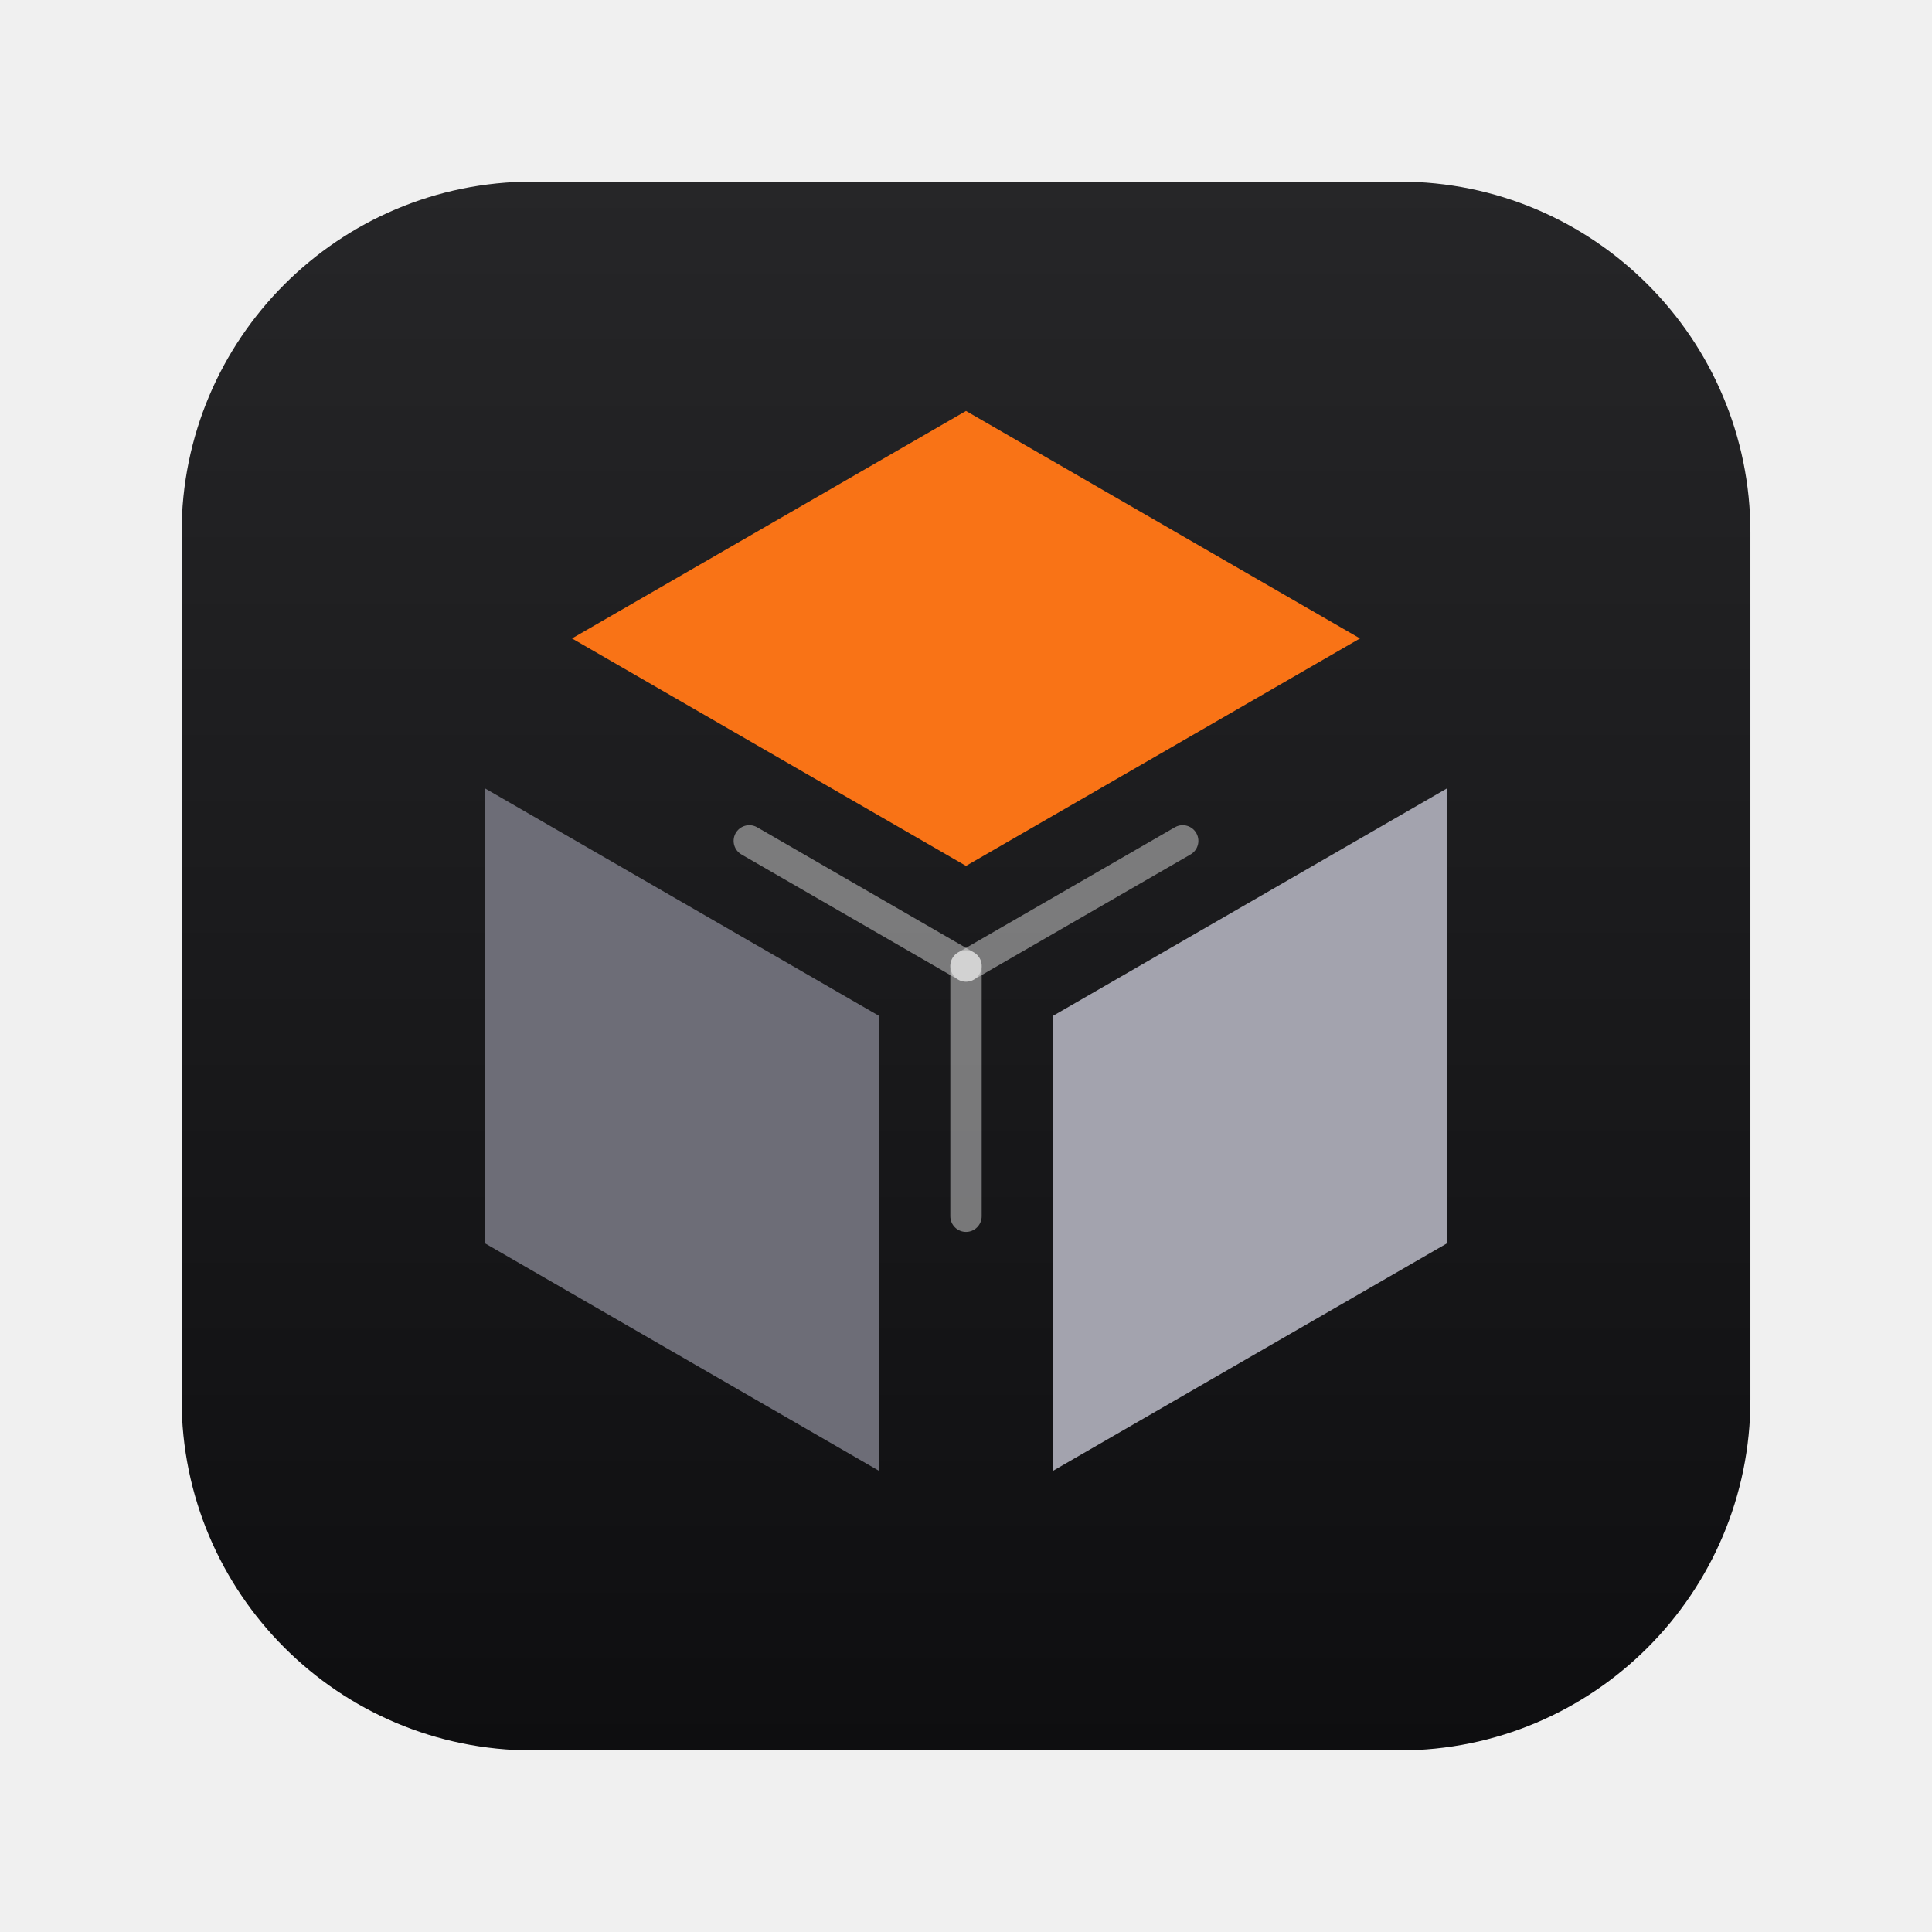
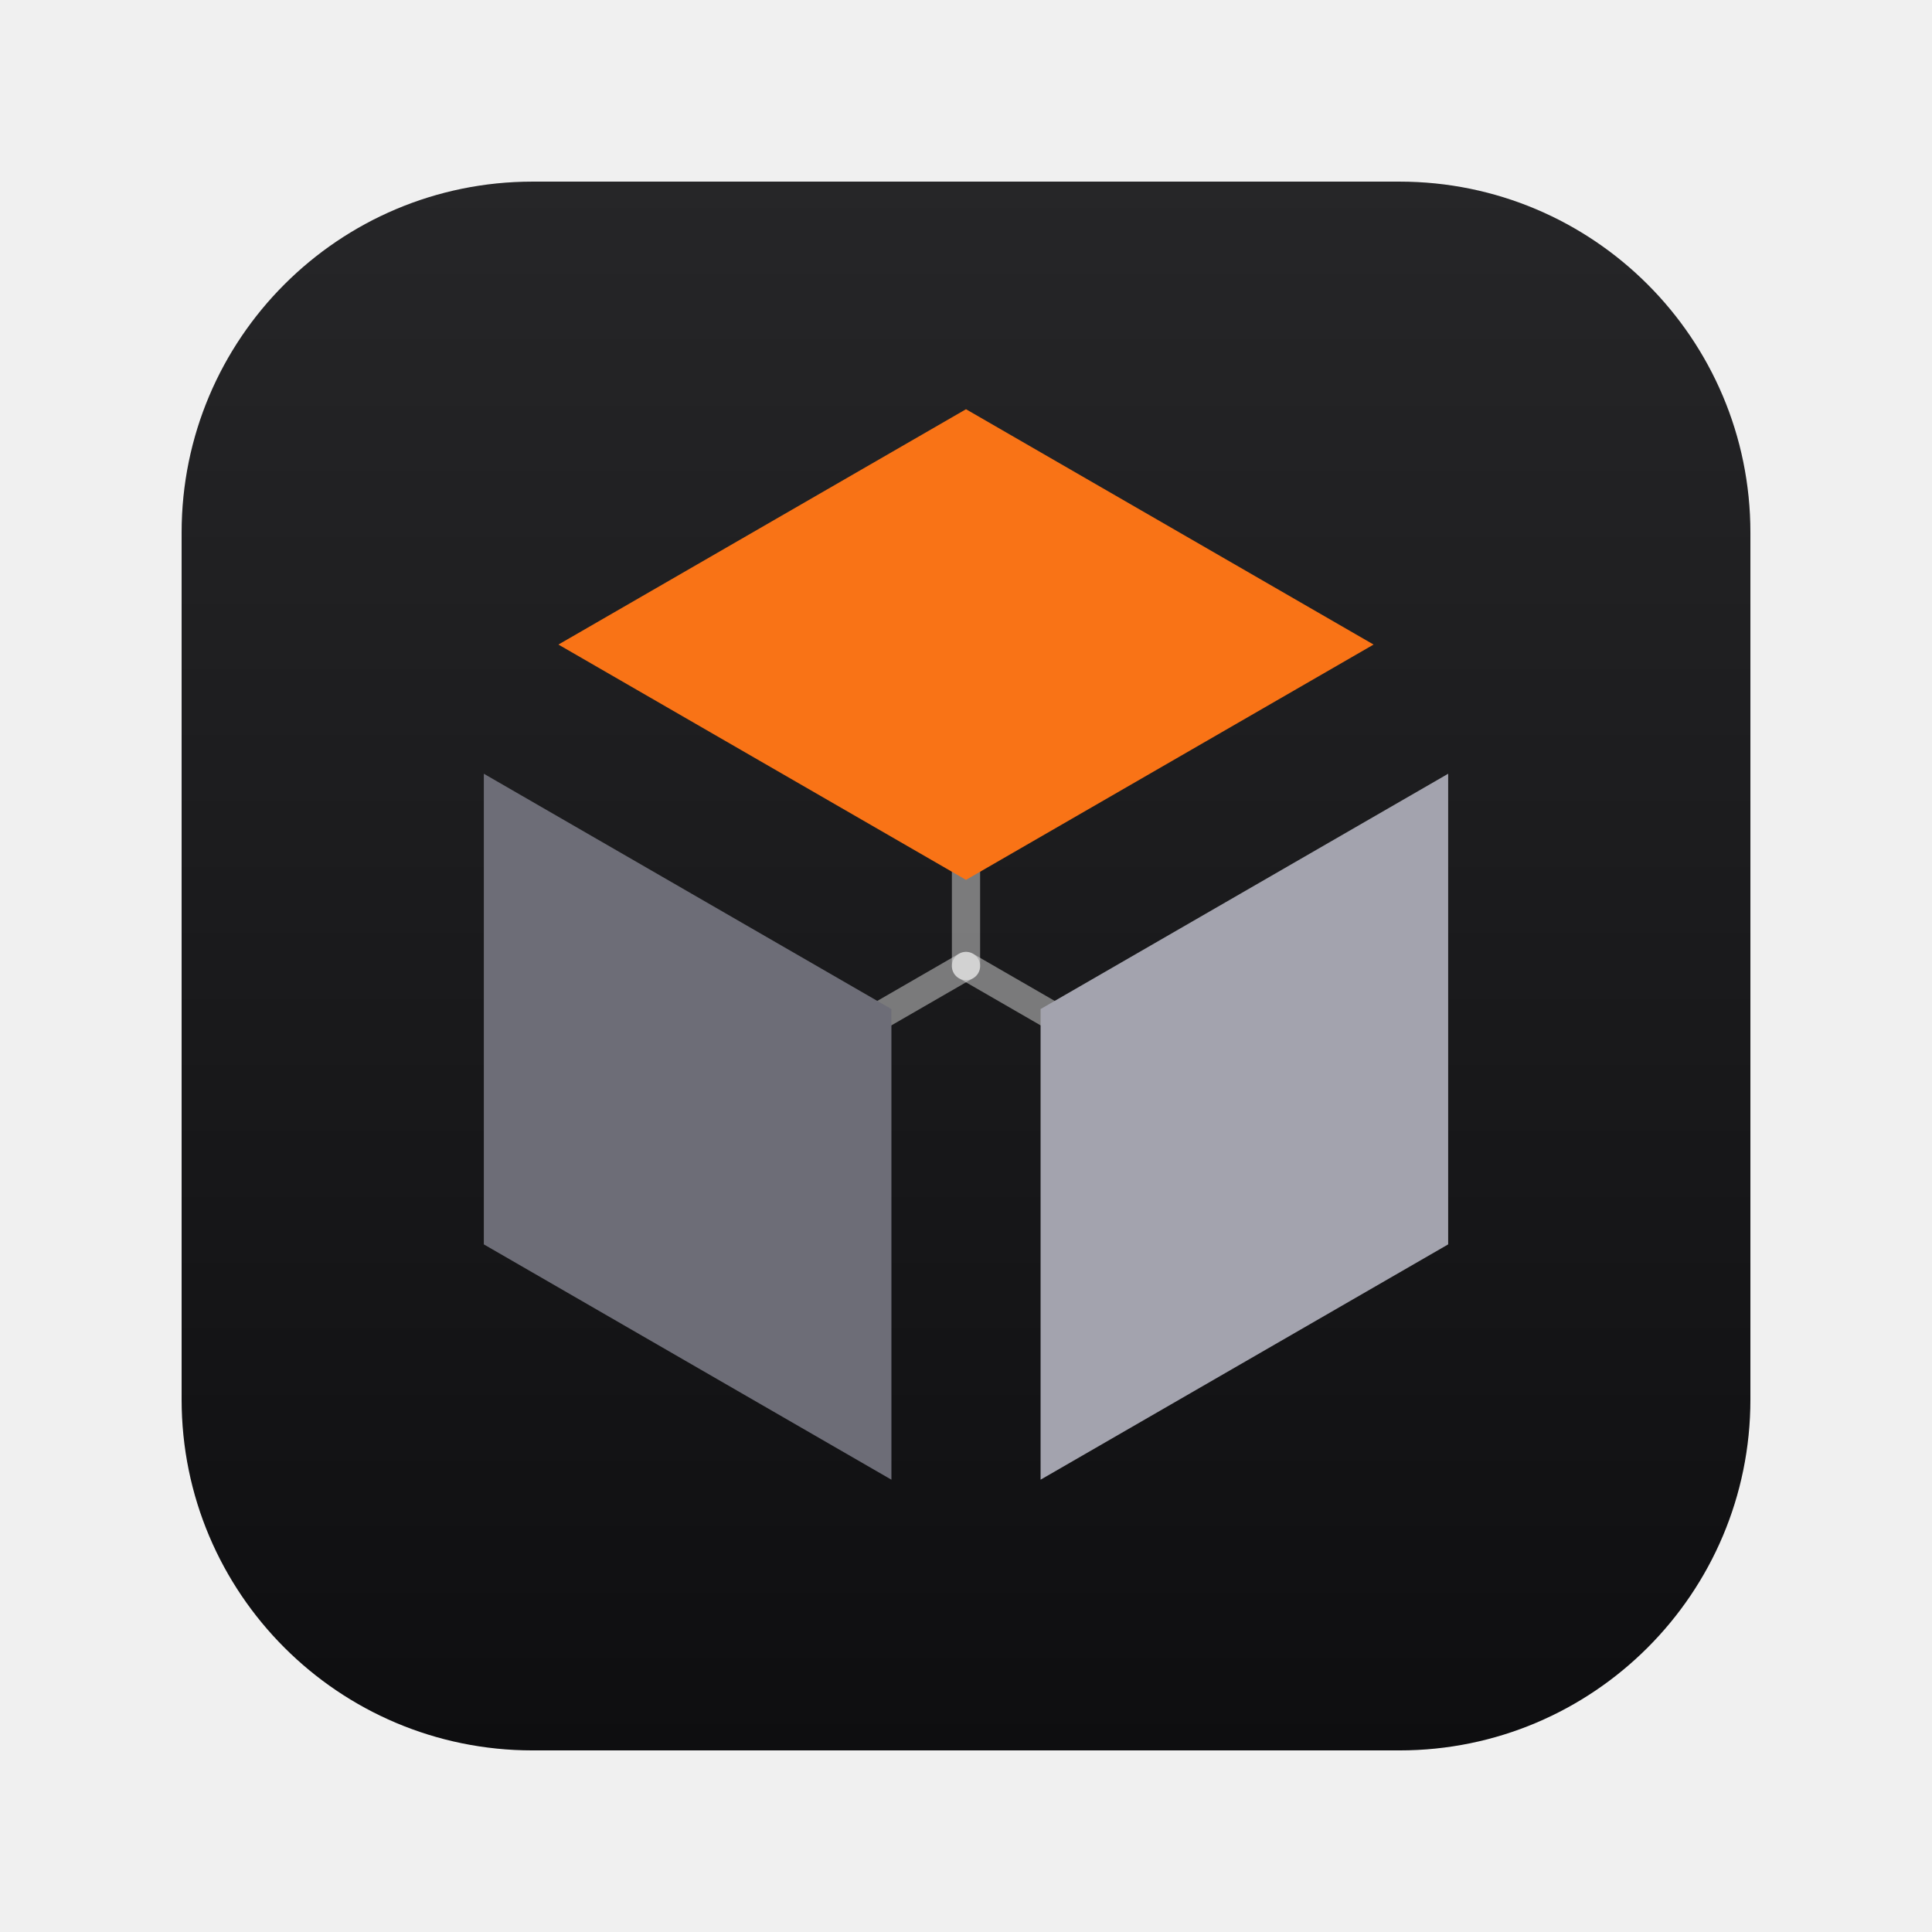
<svg xmlns="http://www.w3.org/2000/svg" viewBox="0 0 1024 1024" width="1024" height="1024">
  <defs>
    <linearGradient id="card" x1="0" y1="0" x2="0" y2="1">
      <stop offset="0" stop-color="#262628" />
      <stop offset="1" stop-color="#0E0E10" />
    </linearGradient>
  </defs>
  <rect x="96.26" y="96.26" width="831.49" height="831.49" rx="186.00" ry="186.00" fill="url(#card)" />
-   <g stroke="#FFFFFF" stroke-opacity="0.42" stroke-width="16.63" stroke-linecap="round">
-     <line x1="512.00" y1="512.00" x2="626.85" y2="445.69" />
-     <line x1="512.00" y1="512.00" x2="397.15" y2="445.69" />
-     <line x1="512.00" y1="512.00" x2="512.00" y2="644.62" />
+   <g stroke="#FFFFFF" stroke-opacity="0.42" stroke-width="14.97" stroke-linecap="round">
+     <line x1="512.00" y1="512.00" x2="512.00" y2="420.70" />
+     <line x1="512.00" y1="512.00" x2="591.07" y2="557.65" />
+     <line x1="512.00" y1="512.00" x2="432.93" y2="557.65" />
  </g>
  <g>
-     <polygon points="766.77,417.96 766.77,659.09 557.94,779.66 557.94,538.52" fill="#A3A3AE" />
-     <polygon points="257.23,417.96 466.06,538.52 466.06,779.66 257.23,659.09" fill="#6D6D77" />
-     <polygon points="512.00,217.82 720.83,338.39 512.00,458.95 303.17,338.39" fill="#F97316" />
+     <polygon points="767.56,410.10 767.56,659.55 551.53,784.27 551.53,534.82" fill="#A3A3AE" />
+     <polygon points="256.44,410.10 472.47,534.82 472.47,784.27 256.44,659.55" fill="#6D6D77" />
+     <polygon points="512.00,216.90 728.03,341.63 512.00,466.35 295.97,341.63" fill="#F97316" />
  </g>
</svg>
